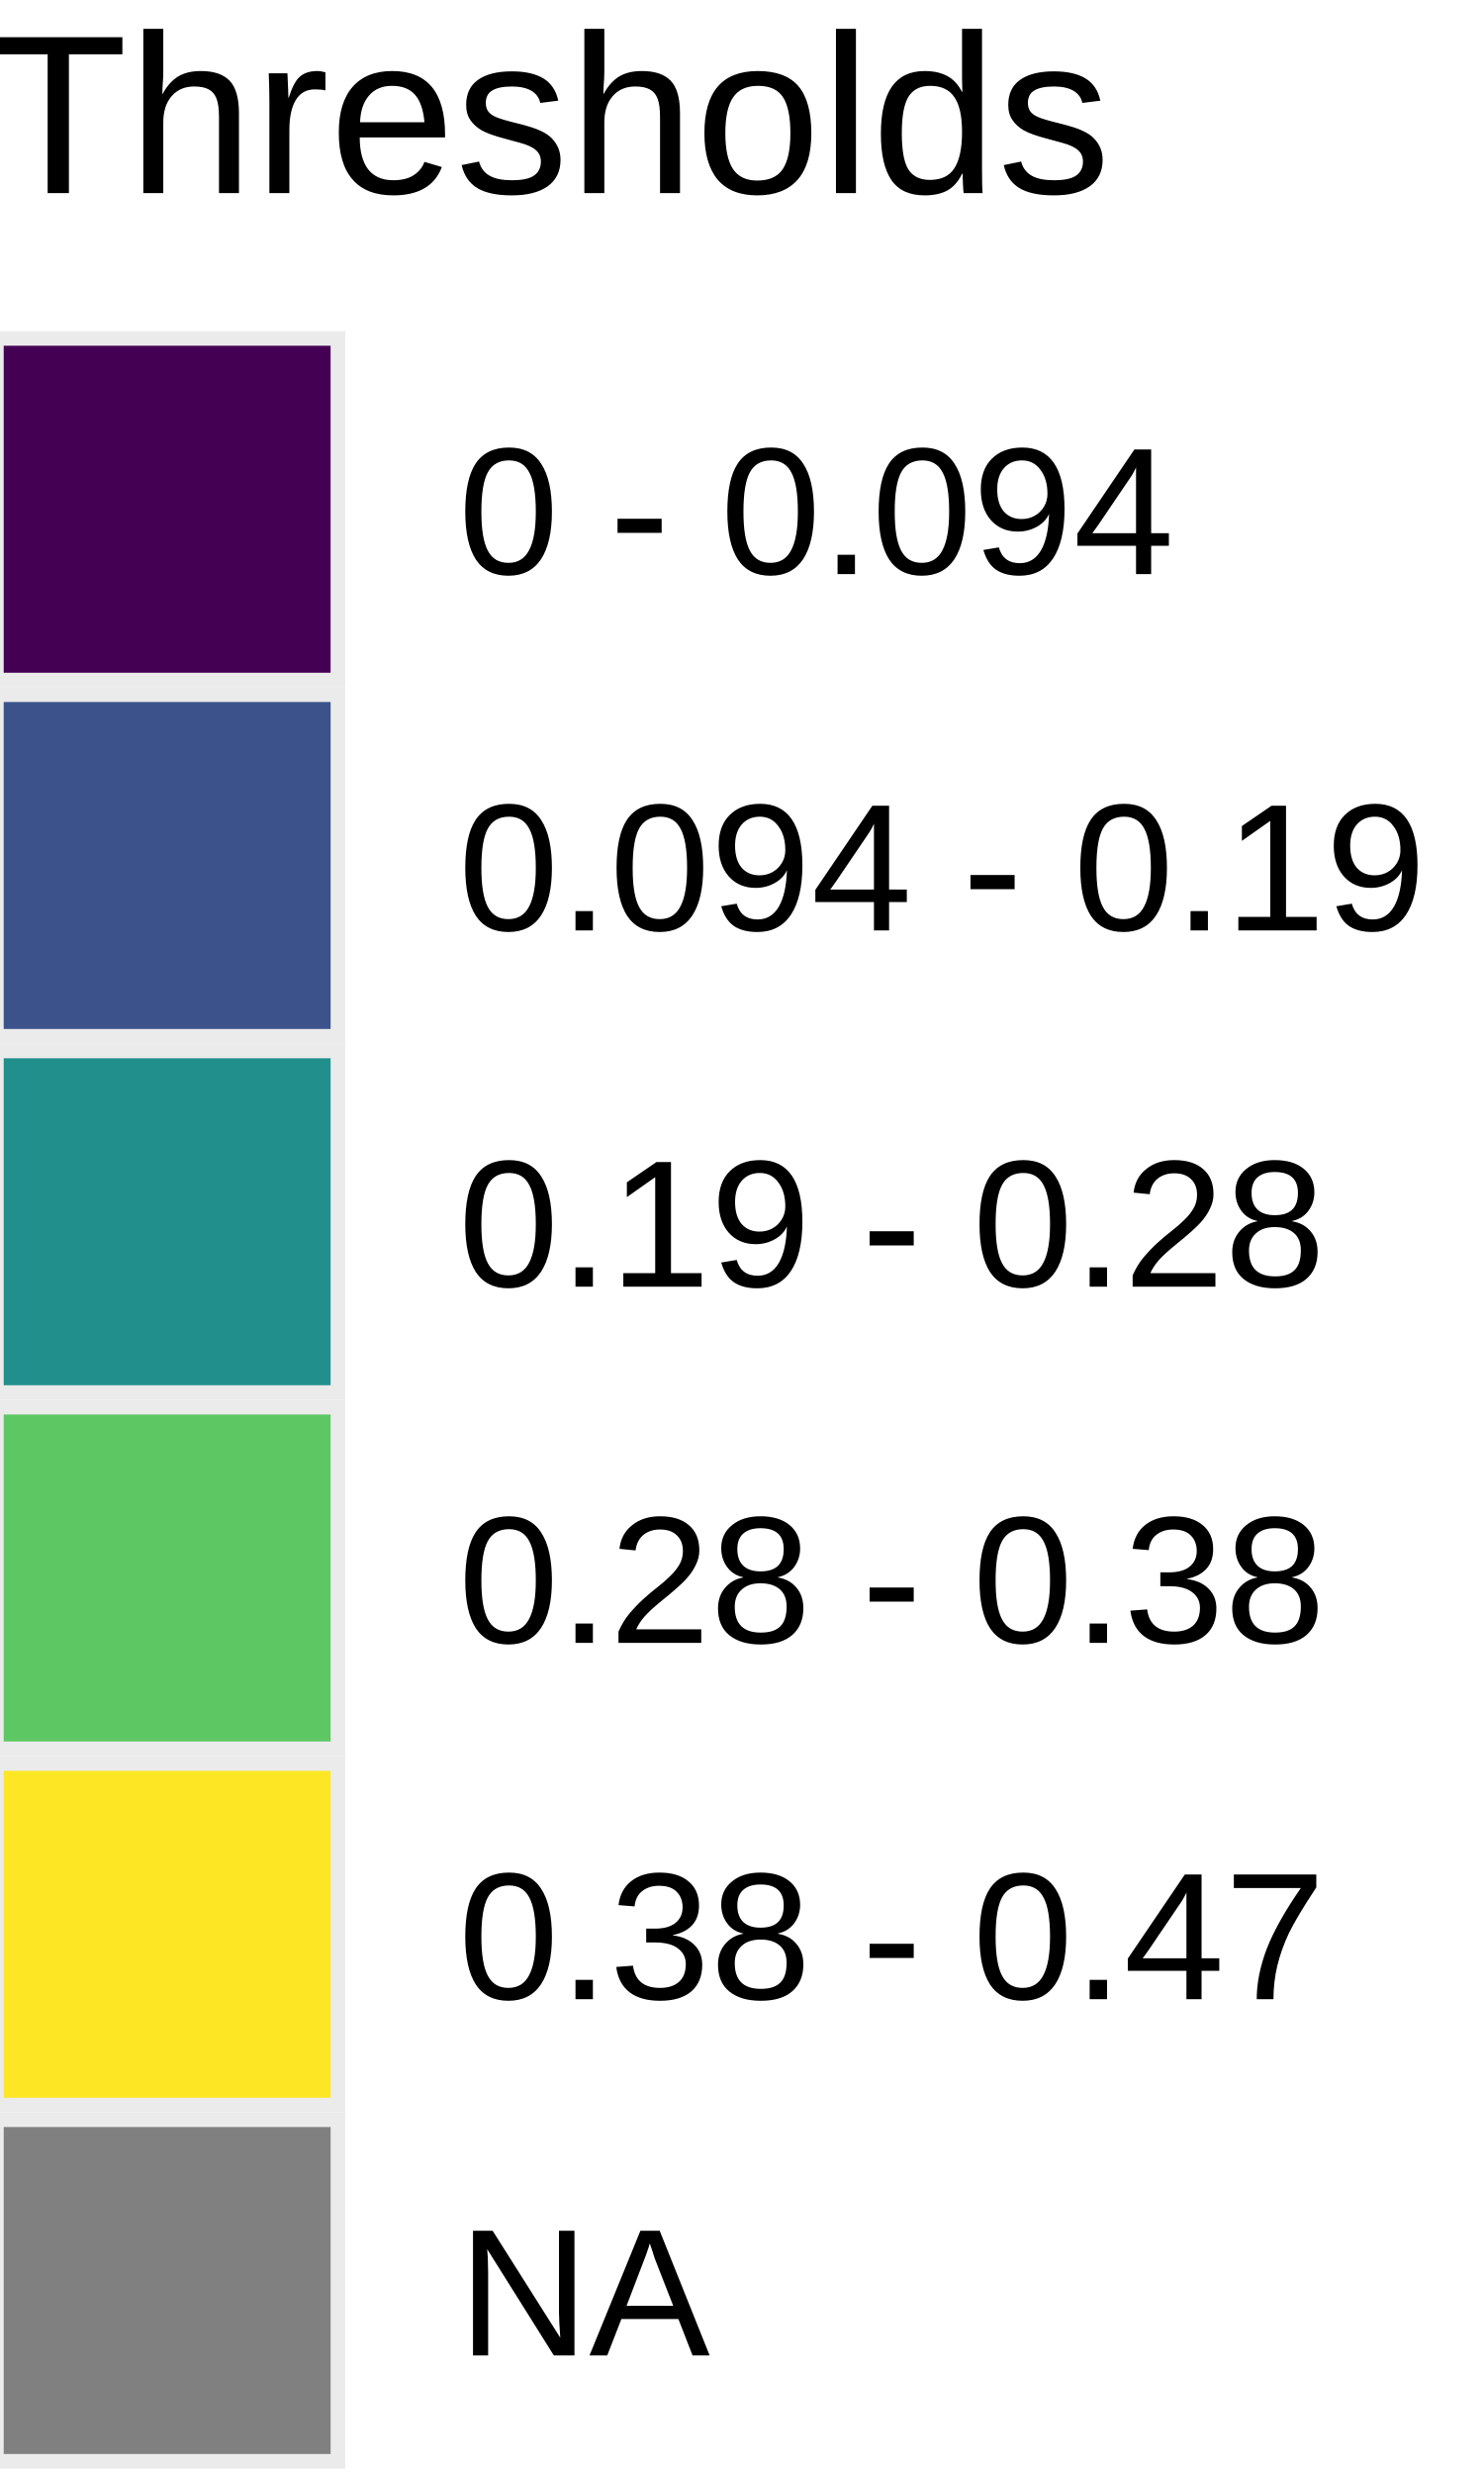
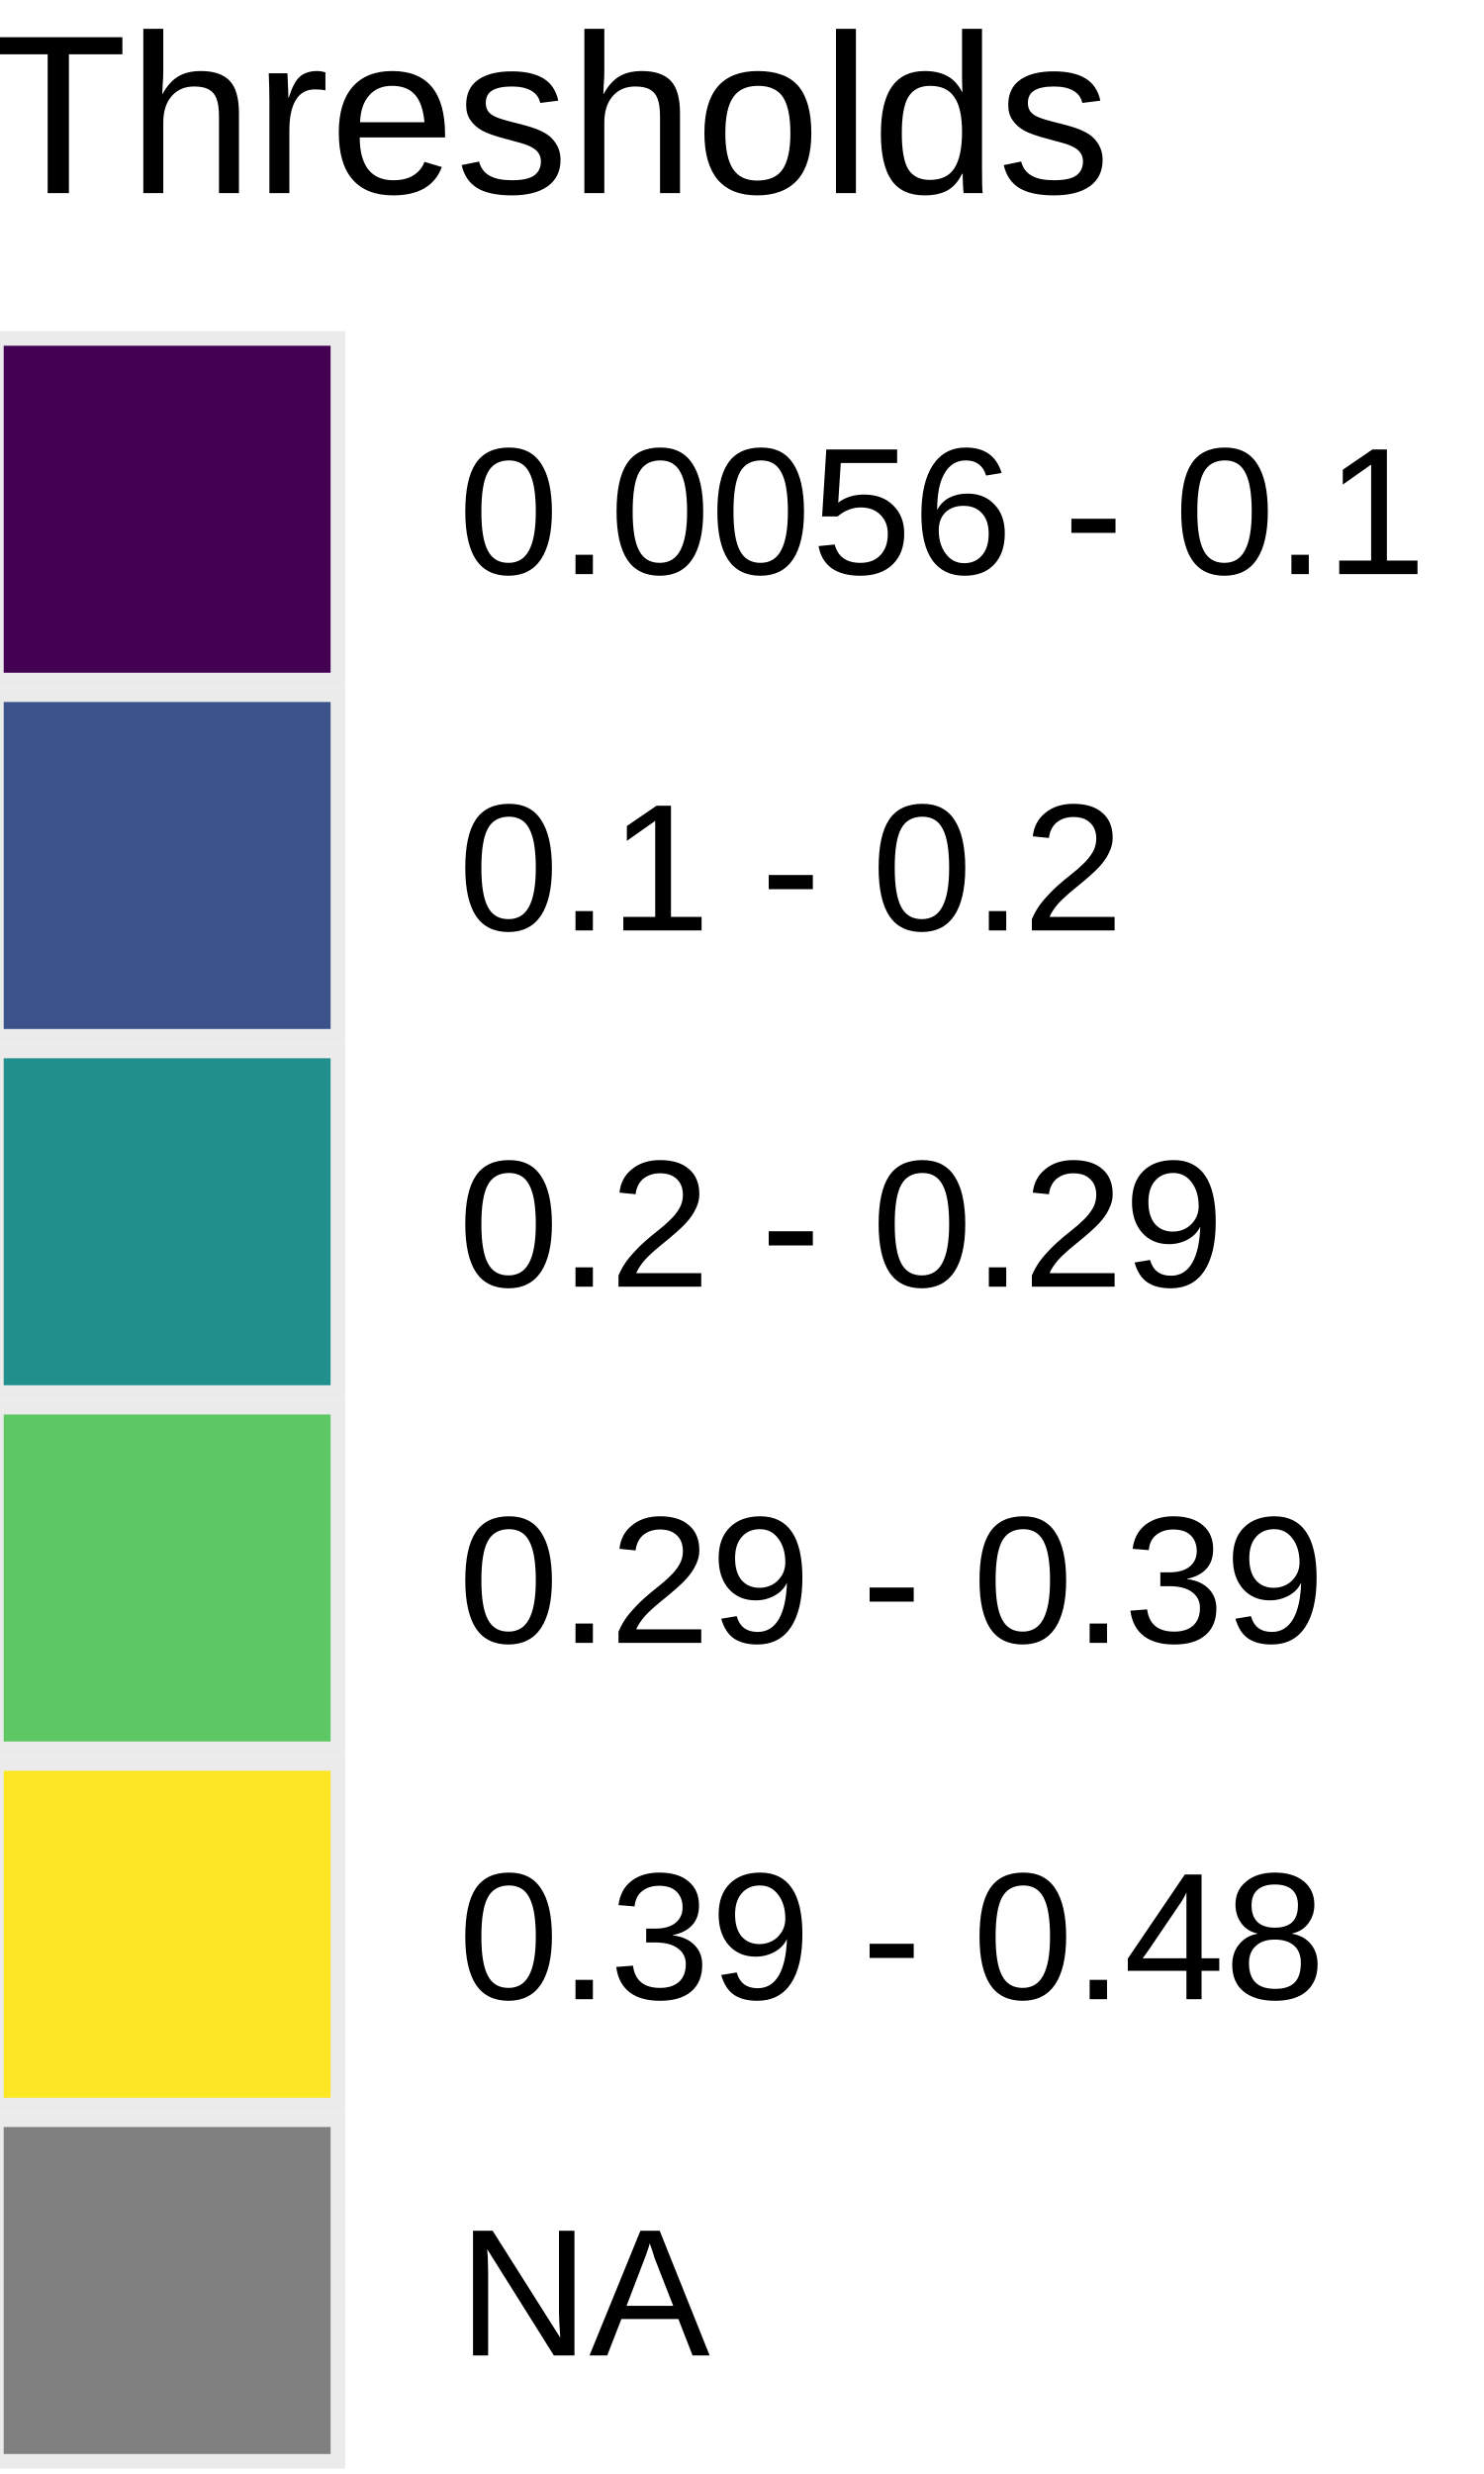
<svg xmlns="http://www.w3.org/2000/svg" class="svglite" width="72.00pt" height="120.00pt" viewBox="0 0 72.00 120.00">
  <defs>
    <style type="text/css">
    .svglite line, .svglite polyline, .svglite polygon, .svglite path, .svglite rect, .svglite circle {
      fill: none;
      stroke: #000000;
      stroke-linecap: round;
      stroke-linejoin: round;
      stroke-miterlimit: 10.00;
    }
    .svglite text {
      white-space: pre;
    }
  </style>
  </defs>
  <rect width="100%" height="100%" style="stroke: none; fill: #FFFFFF;" />
  <defs>
    <clipPath id="cpMC4wMHw3Mi4wMHwwLjAwfDEyMC4wMA==">
      <rect x="0.00" y="0.00" width="72.00" height="120.00" />
    </clipPath>
  </defs>
  <g clip-path="url(#cpMC4wMHw3Mi4wMHwwLjAwfDEyMC4wMA==)">
    <rect x="-6.01" y="-5.22" width="84.01" height="130.44" style="stroke-width: 1.07; stroke: none; fill: #FFFFFF;" />
    <text x="-0.53" y="9.37" style="font-size: 11.00px; font-family: &quot;Arial&quot;;" textLength="54.42px" lengthAdjust="spacingAndGlyphs">Thresholds</text>
    <rect x="-0.53" y="16.06" width="17.28" height="17.28" style="stroke-width: 1.07; stroke: none; fill: #EBEBEB;" />
    <rect x="0.18" y="16.77" width="15.86" height="15.86" style="stroke-width: 1.07; stroke: none; stroke-linecap: butt; stroke-linejoin: miter; fill: #440154;" />
    <rect x="-0.53" y="33.34" width="17.28" height="17.28" style="stroke-width: 1.07; stroke: none; fill: #EBEBEB;" />
    <rect x="0.18" y="34.05" width="15.86" height="15.86" style="stroke-width: 1.07; stroke: none; stroke-linecap: butt; stroke-linejoin: miter; fill: #3B528B;" />
    <rect x="-0.53" y="50.62" width="17.28" height="17.28" style="stroke-width: 1.07; stroke: none; fill: #EBEBEB;" />
    <rect x="0.18" y="51.33" width="15.86" height="15.86" style="stroke-width: 1.07; stroke: none; stroke-linecap: butt; stroke-linejoin: miter; fill: #21908C;" />
    <rect x="-0.53" y="67.90" width="17.28" height="17.28" style="stroke-width: 1.07; stroke: none; fill: #EBEBEB;" />
    <rect x="0.18" y="68.61" width="15.86" height="15.86" style="stroke-width: 1.07; stroke: none; stroke-linecap: butt; stroke-linejoin: miter; fill: #5DC863;" />
    <rect x="-0.53" y="85.18" width="17.28" height="17.28" style="stroke-width: 1.07; stroke: none; fill: #EBEBEB;" />
    <rect x="0.18" y="85.89" width="15.86" height="15.86" style="stroke-width: 1.07; stroke: none; stroke-linecap: butt; stroke-linejoin: miter; fill: #FDE725;" />
    <rect x="-0.53" y="102.46" width="17.28" height="17.28" style="stroke-width: 1.07; stroke: none; fill: #EBEBEB;" />
    <rect x="0.18" y="103.17" width="15.86" height="15.86" style="stroke-width: 1.07; stroke: none; stroke-linecap: butt; stroke-linejoin: miter; fill: #808080;" />
-     <text x="22.23" y="27.85" style="font-size: 8.80px; font-family: &quot;Arial&quot;;" textLength="34.73px" lengthAdjust="spacingAndGlyphs">0 - 0.094</text>
-     <text x="22.23" y="45.13" style="font-size: 8.80px; font-family: &quot;Arial&quot;;" textLength="46.97px" lengthAdjust="spacingAndGlyphs">0.094 - 0.19</text>
-     <text x="22.23" y="62.41" style="font-size: 8.80px; font-family: &quot;Arial&quot;;" textLength="42.07px" lengthAdjust="spacingAndGlyphs">0.19 - 0.28</text>
-     <text x="22.23" y="79.69" style="font-size: 8.80px; font-family: &quot;Arial&quot;;" textLength="42.07px" lengthAdjust="spacingAndGlyphs">0.28 - 0.38</text>
-     <text x="22.23" y="96.97" style="font-size: 8.80px; font-family: &quot;Arial&quot;;" textLength="42.07px" lengthAdjust="spacingAndGlyphs">0.38 - 0.47</text>
+     <text x="22.23" y="27.85" style="font-size: 8.80px; font-family: &quot;Arial&quot;;" textLength="46.97px" lengthAdjust="spacingAndGlyphs">0.0056 - 0.1</text>
+     <text x="22.23" y="45.13" style="font-size: 8.80px; font-family: &quot;Arial&quot;;" textLength="32.28px" lengthAdjust="spacingAndGlyphs">0.1 - 0.2</text>
+     <text x="22.23" y="62.41" style="font-size: 8.80px; font-family: &quot;Arial&quot;;" textLength="37.17px" lengthAdjust="spacingAndGlyphs">0.2 - 0.29</text>
+     <text x="22.23" y="79.69" style="font-size: 8.80px; font-family: &quot;Arial&quot;;" textLength="42.07px" lengthAdjust="spacingAndGlyphs">0.29 - 0.39</text>
+     <text x="22.23" y="96.97" style="font-size: 8.80px; font-family: &quot;Arial&quot;;" textLength="42.07px" lengthAdjust="spacingAndGlyphs">0.39 - 0.48</text>
    <text x="22.23" y="114.25" style="font-size: 8.80px; font-family: &quot;Arial&quot;;" textLength="12.22px" lengthAdjust="spacingAndGlyphs">NA</text>
  </g>
</svg>
